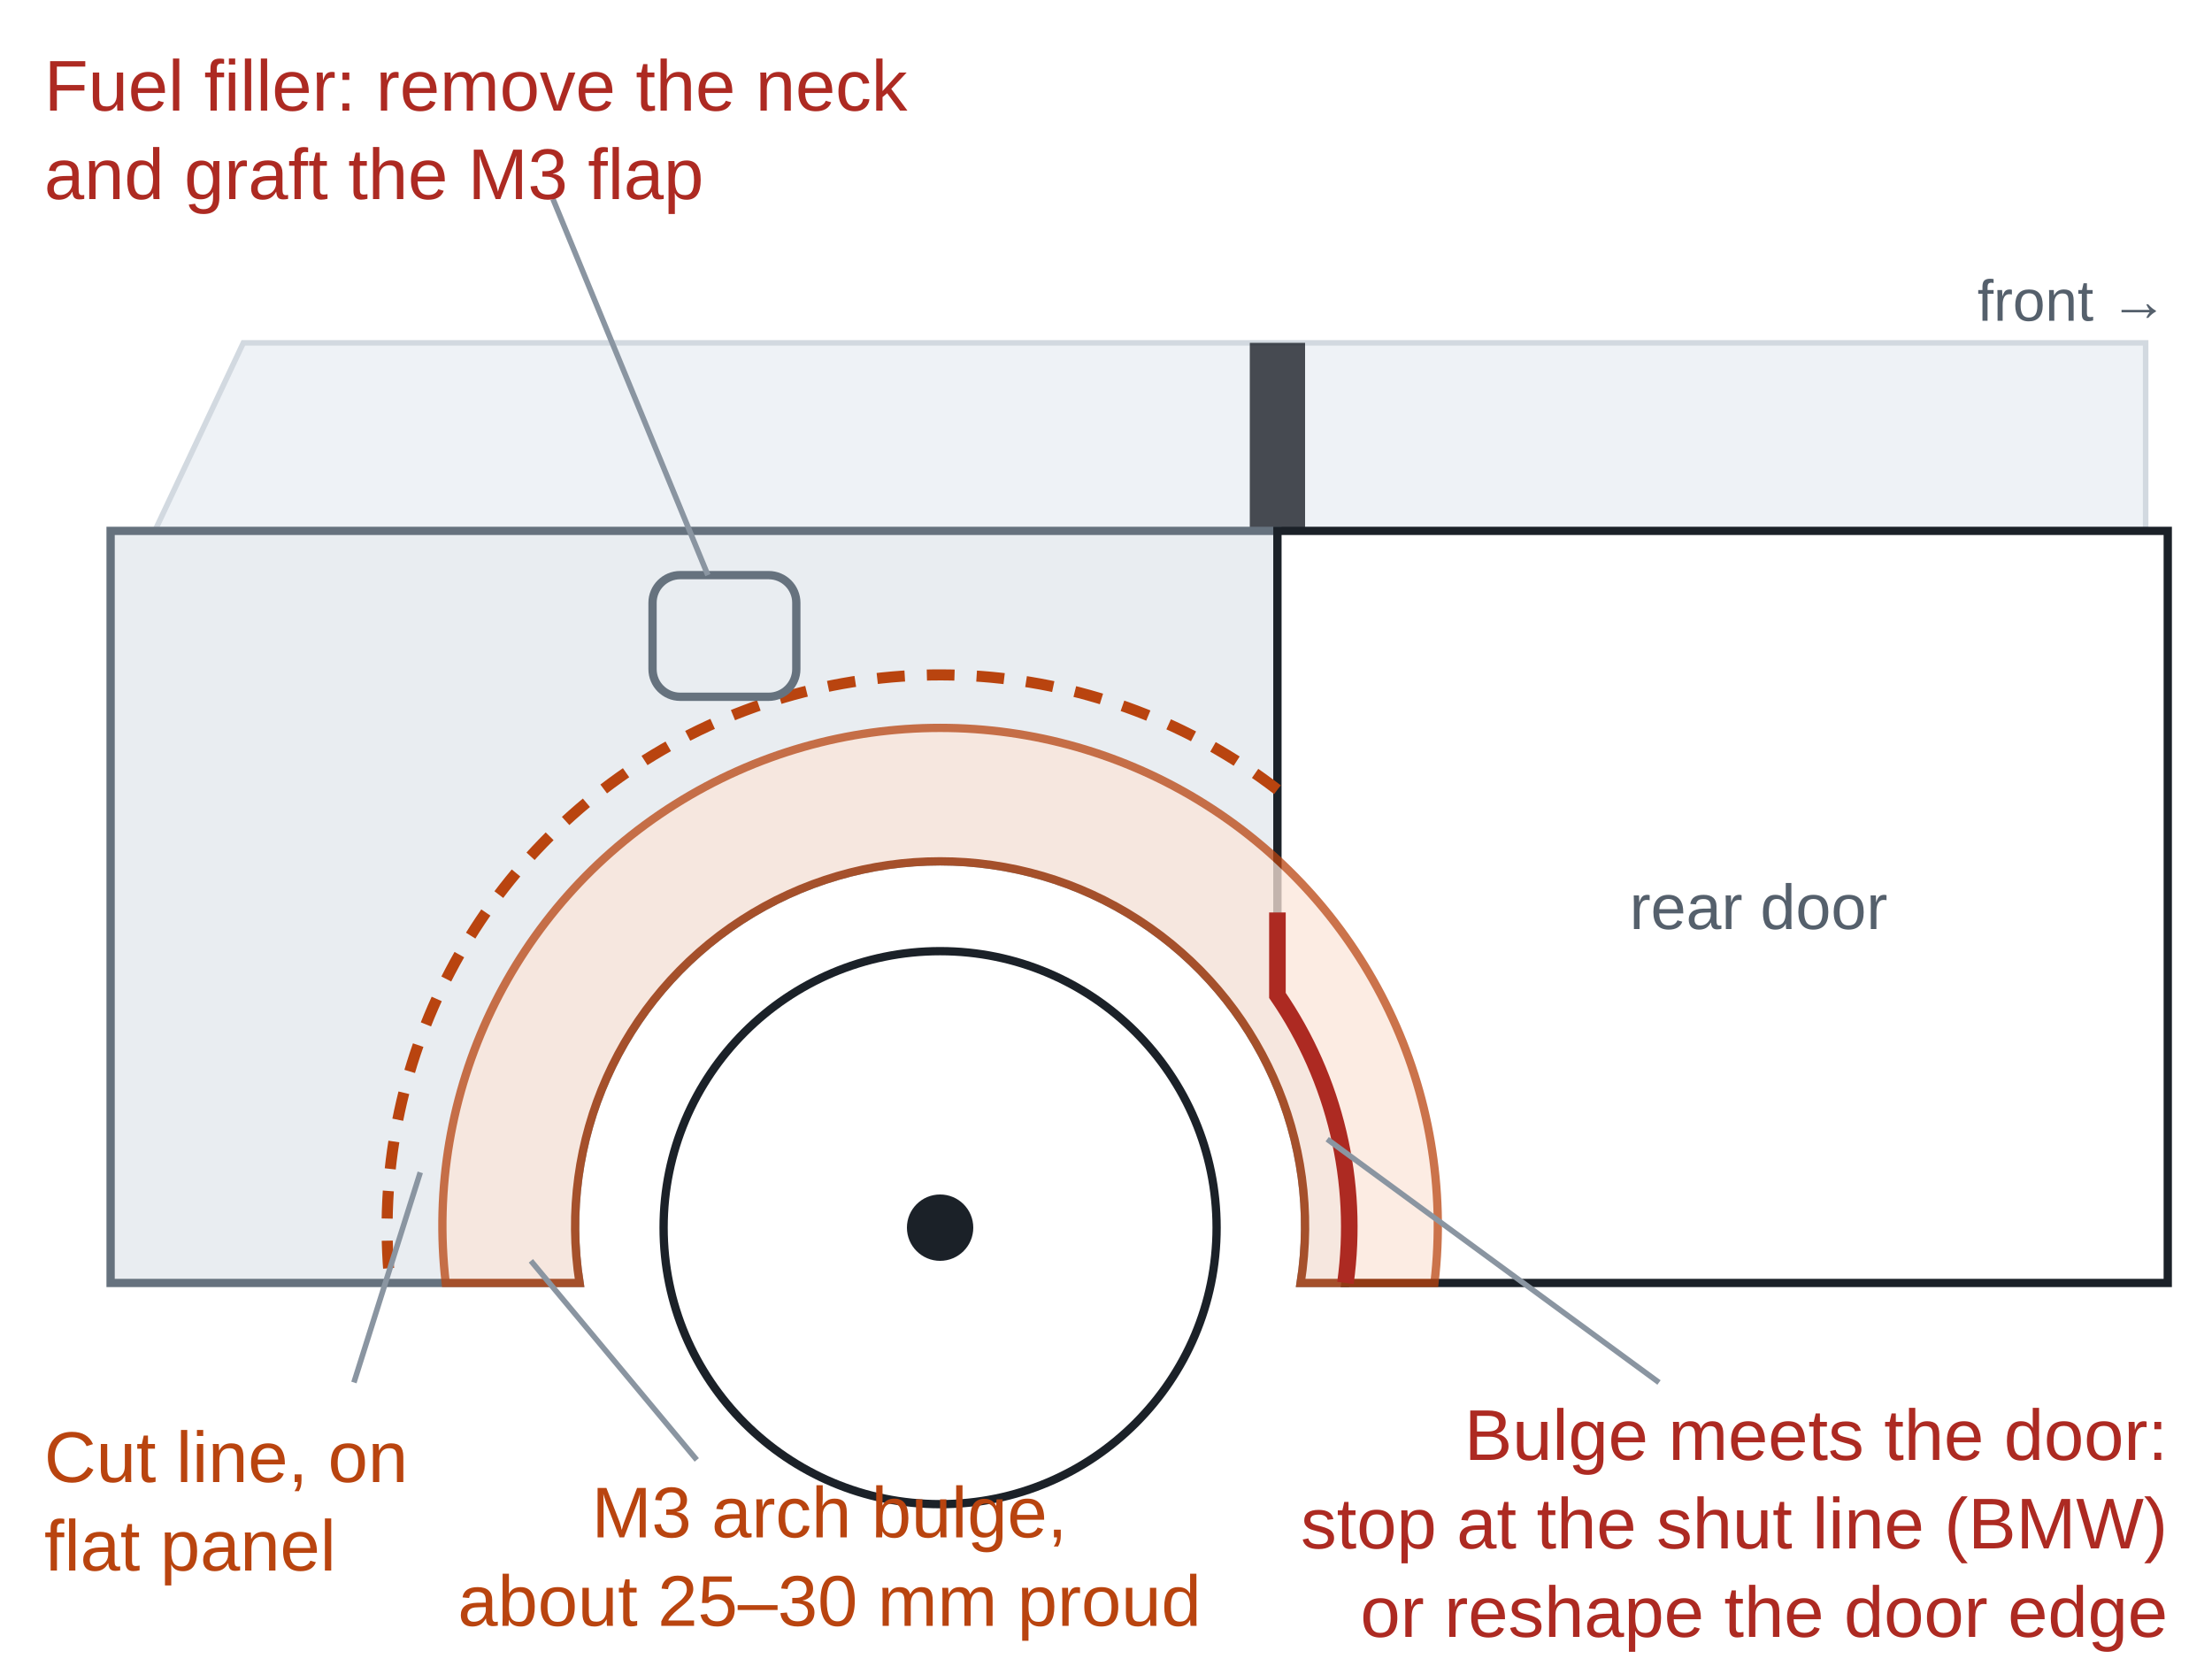
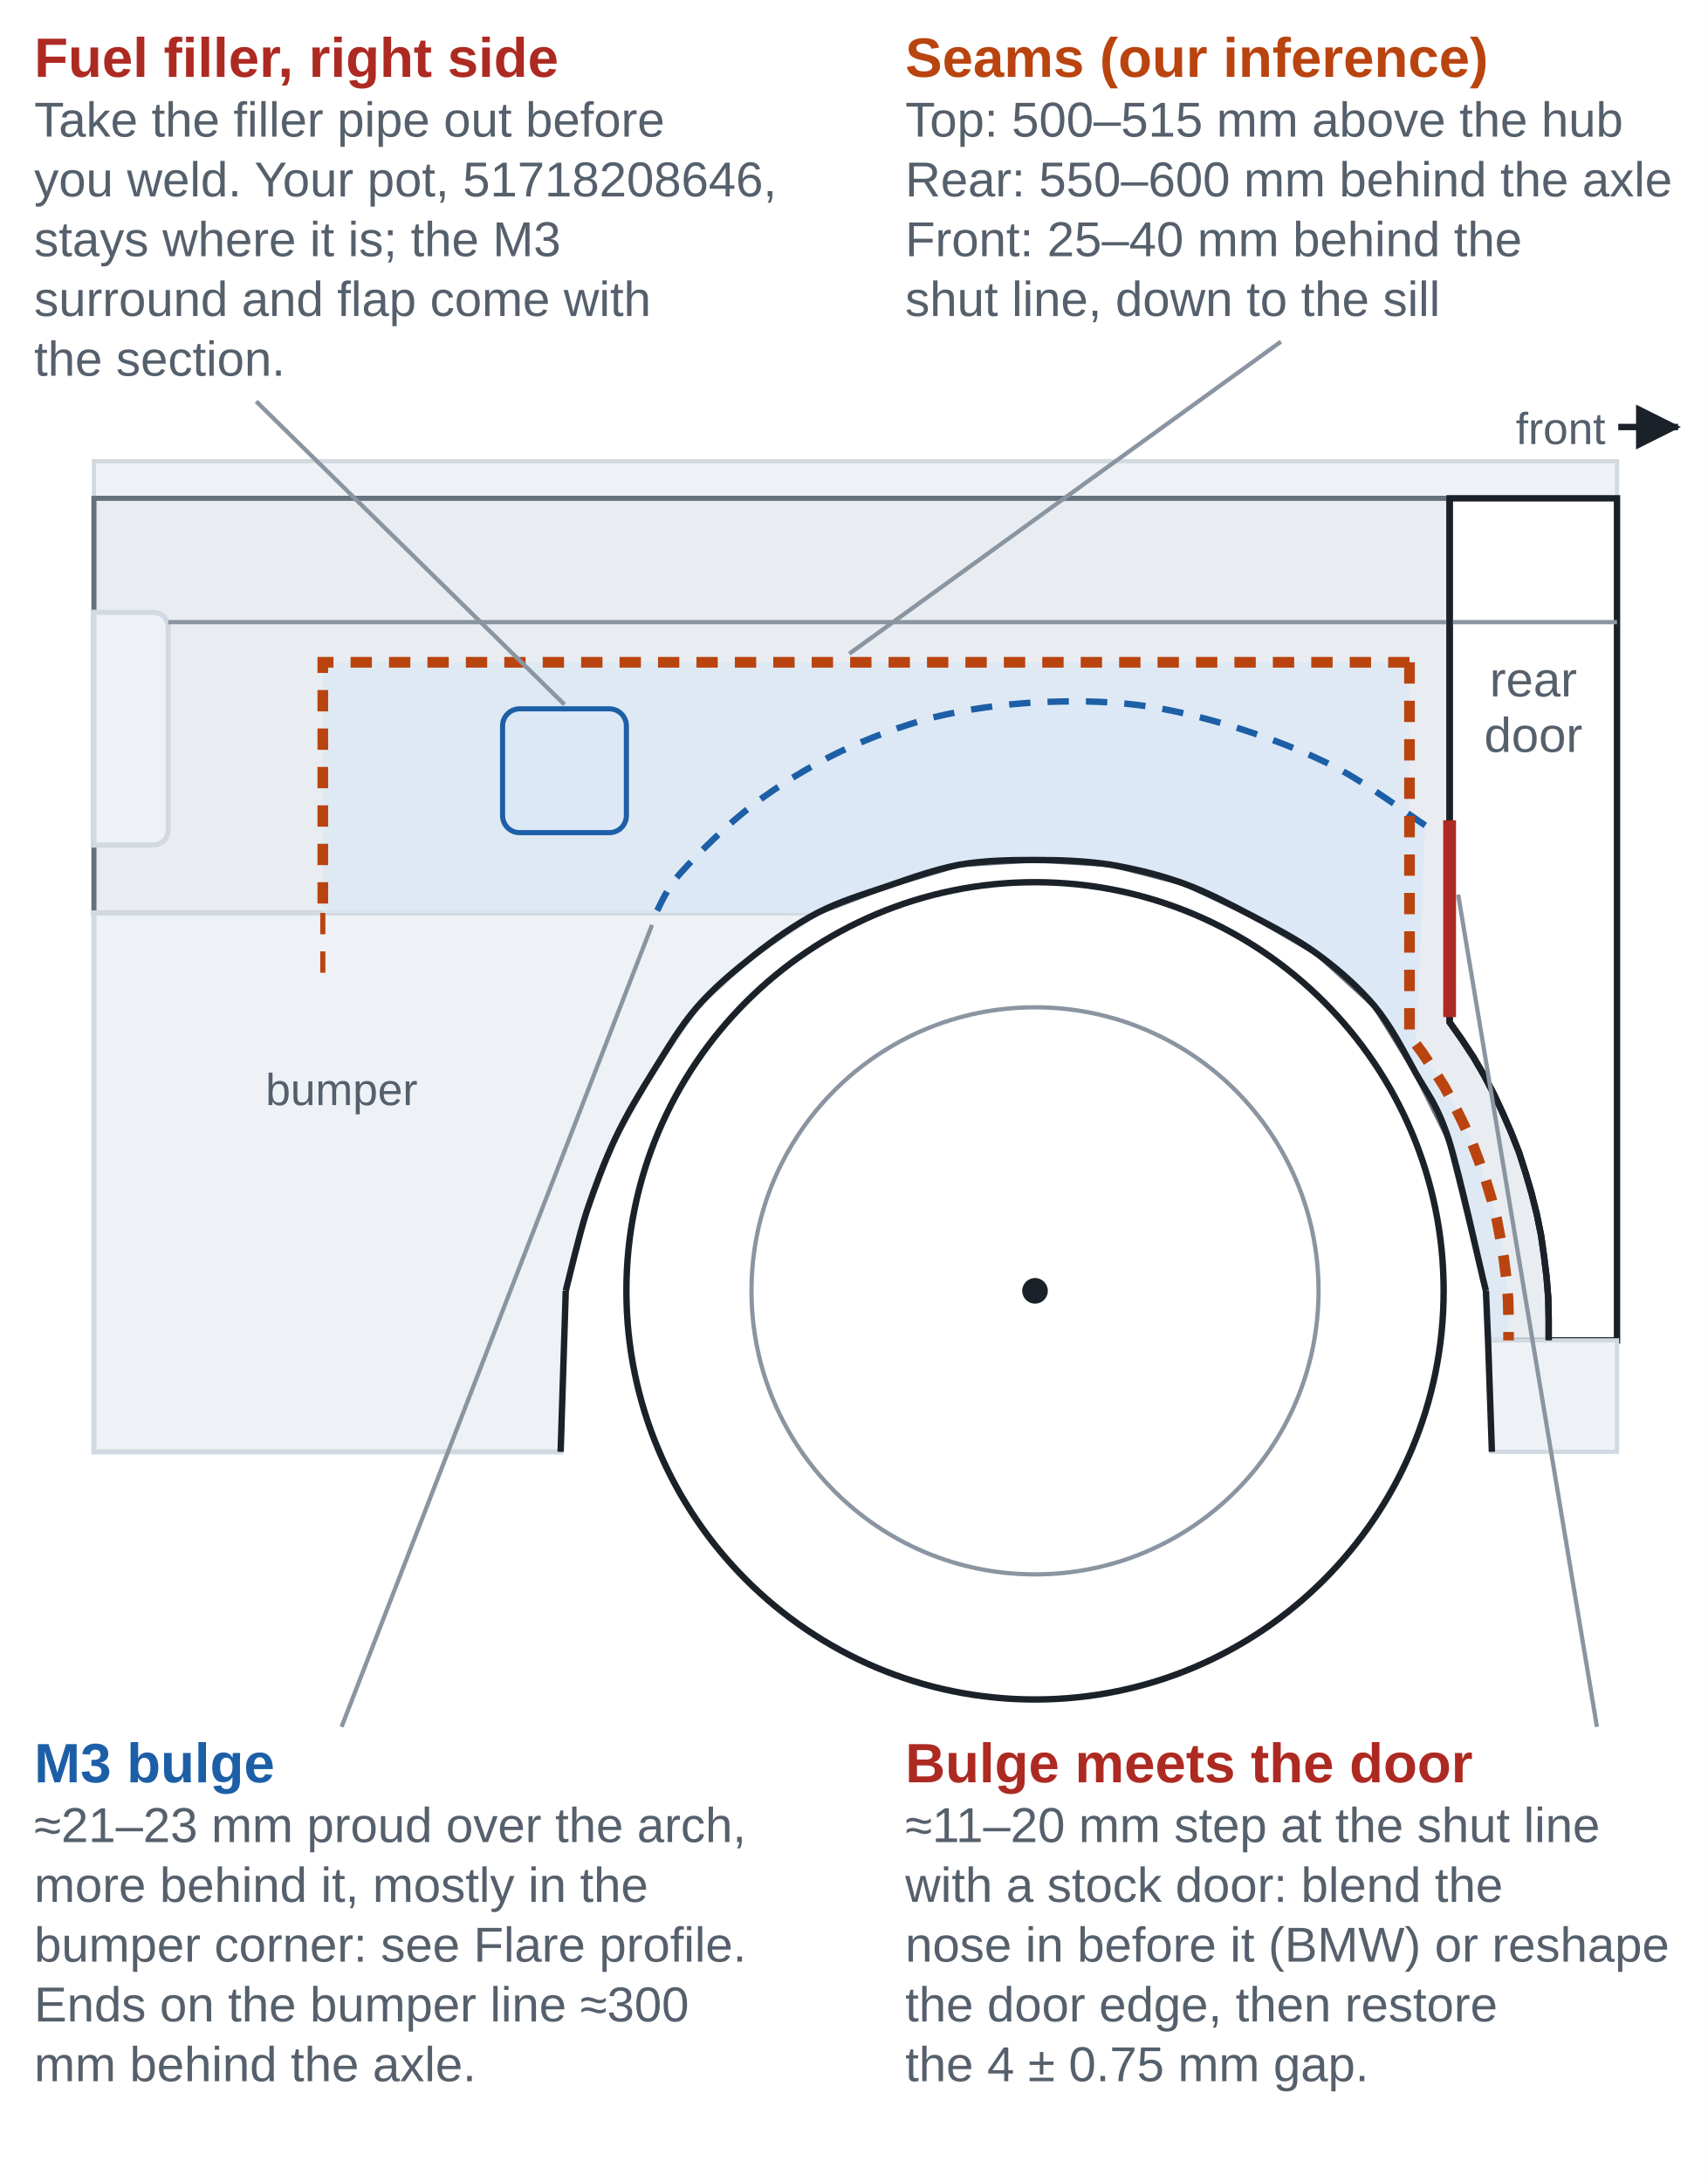
- <svg xmlns="http://www.w3.org/2000/svg" viewBox="0 0 400 300" role="img" aria-label="Right side view of the rear quarter and rear door. The rear door's lower trailing edge curves around the wheel arch. The M3 arch bulge reaches that shut line: BMW's prototype stops the flare there, while some builders reshape the door edge. The cut line runs on flat panel outside the bulge, close to the fuel filler door, whose M3 version is shaped to the M3 quarter." color="#1b2128">
+ <svg xmlns="http://www.w3.org/2000/svg" viewBox="0 0 400 511" role="img" aria-label="Right side view of the rear quarter and rear door, to scale from BMW drawings. The M3 section to graft is bounded by three seams, which are our inference from the drawings: a top seam 500 to 515 mm above the hub, just under the shoulder crease; a rear seam 550 to 600 mm behind the axle, ahead of the tail lamp and down to about 250 mm above the hub behind the bumper; and a front seam 25 to 40 mm behind the rear door's shut line, parallel to it, down to the sill flange. The M3 bulge inside it stands about 21 to 23 mm proud over the arch and more behind it, mostly in the bumper corner; its profile is in the Flare profile section. The bulge ends on the bumper line about 300 mm behind the axle. The rear door's trailing edge forms the front of the arch, and with a stock door the M3 surface stands about 11 to 20 mm proud at the shut line: blend the nose in before the shut line, as BMW did, or reshape the door edge, then restore BMW's 4 plus or minus 0.75 mm gap. On the right side, take the filler pipe out before welding; your filler pot stays where it is, and the M3 surround and flap come in with the section." color="#1b2128">
  <style>
svg{color:#1b2128;font-family:"IBM Plex Sans",Arial,Helvetica,sans-serif}
text{fill:currentColor}
.t{font-size:13px}.t-sm{font-size:11.5px;fill:#55606c}.t-xs{font-size:10.5px;fill:#55606c}
.t-b{font-weight:600}.t-h{font-size:13px;font-weight:700;letter-spacing:.08em}
.t-mono{font-family:"IBM Plex Mono",Menlo,monospace}
.ln{stroke:currentColor;fill:none;stroke-width:1.5}.ln-thin{stroke:#8a95a1;fill:none;stroke-width:1}.ln-faint{stroke:#d2d9e0;fill:none;stroke-width:1}
.dash{stroke-dasharray:5 4}.fill-fg{fill:currentColor}.fill-bg{fill:#fff}
.shape{fill:#fff;stroke:currentColor;stroke-width:1.5}.panel{fill:#eef2f6;stroke:#d2d9e0}
.donor{fill:#dce8f6;stroke:#1d5fa6}.new{fill:#dff0e6;stroke:#1f6e45}.fab{fill:#fbe5d9;stroke:#b9440f}.keep{fill:#e9edf1;stroke:#66727e}
.donor-s{stroke:#1d5fa6;fill:none}.new-s{stroke:#1f6e45;fill:none}.fab-s{stroke:#b9440f;fill:none}.keep-s{stroke:#66727e;fill:none}.crit-s{stroke:#ad2a22;fill:none}
.donor-t{fill:#1d5fa6}.new-t{fill:#1f6e45}.fab-t{fill:#b9440f}.crit-t{fill:#ad2a22}
.donor-f{fill:#1d5fa6}.new-f{fill:#1f6e45}.fab-f{fill:#b9440f}.crit-f{fill:#ad2a22}.keep-f{fill:#66727e}
.warn-f{fill:#fff3cf;stroke:#e0a800}
</style>
-   <rect class="bg" x="0" y="0" width="400" height="300" fill="#ffffff" />
-   <path class="panel" d="M28,96 L44,62 H388 V96 Z" />
-   <rect class="fill-fg" x="226" y="62" width="10" height="34" opacity="0.8" />
-   <text class="t-xs" x="392" y="58" text-anchor="end">front →</text>
-   <path class="keep" d="M20,96 H231 V180 A74,74 0 0 1 243.3,232 H235.2 A66,66 0 1 0 104.8,232 H20 Z" stroke-width="1.5" />
-   <path class="shape" d="M231,96 H392 V232 H243.3 A74,74 0 0 0 231,180 Z" />
-   <text class="t-sm" x="318" y="168" text-anchor="middle">rear door</text>
-   <path class="fab" d="M259.4,232 A90,90 0 1 0 80.6,232 H104.8 A66,66 0 1 1 235.2,232 Z" opacity="0.75" stroke-width="1.5" />
-   <path class="crit-s" d="M231,165 V180 A74,74 0 0 1 243.3,232" stroke-width="3" />
-   <path class="fab-s dash" d="M231,142.8 A100,100 0 0 0 70.5,232" stroke-width="2" />
-   <rect class="keep" x="118" y="104" width="26" height="22" rx="5" stroke-width="1.5" />
-   <circle class="ln" cx="170" cy="222" r="50" />
-   <circle class="fill-fg" cx="170" cy="222" r="6" />
-   <g class="ln-thin">
-     <path d="M100,36 L128,104" />
-     <path d="M64,250 L76,212" />
-     <path d="M126,264 L96,228" />
-     <path d="M300,250 L240,206" />
-   </g>
-   <text class="t crit-t" x="8" y="20">Fuel filler: remove the neck</text>
-   <text class="t crit-t" x="8" y="36">and graft the M3 flap</text>
-   <text class="t fab-t" x="8" y="268">Cut line, on</text>
-   <text class="t fab-t" x="8" y="284">flat panel</text>
-   <text class="t fab-t" x="150" y="278" text-anchor="middle">M3 arch bulge,</text>
-   <text class="t fab-t" x="150" y="294" text-anchor="middle">about 25–30 mm proud</text>
-   <text class="t crit-t" x="392" y="264" text-anchor="end">Bulge meets the door:</text>
-   <text class="t crit-t" x="392" y="280" text-anchor="end">stop at the shut line (BMW)</text>
-   <text class="t crit-t" x="392" y="296" text-anchor="end">or reshape the door edge</text>
+   <defs>
+     <marker id="ah" viewBox="0 0 8 8" refX="7.5" refY="4" markerWidth="7" markerHeight="7" orient="auto-start-reverse">
+       <path d="M0,0 L8,4 L0,8 Z" class="fill-fg" />
+     </marker>
+   </defs>
+   <rect class="bg" x="0" y="0" width="400" height="511" fill="#ffffff" />
+   <text class="t t-b crit-t" x="8" y="18">Fuel filler, right side</text>
+   <text class="t-sm" x="8" y="32">Take the filler pipe out before</text>
+   <text class="t-sm" x="8" y="46">you weld. Your pot, 51718208646,</text>
+   <text class="t-sm" x="8" y="60">stays where it is; the M3</text>
+   <text class="t-sm" x="8" y="74">surround and flap come with</text>
+   <text class="t-sm" x="8" y="88">the section.</text>
+   <text class="t t-b fab-t" x="212" y="18">Seams (our inference)</text>
+   <text class="t-sm" x="212" y="32">Top: 500–515 mm above the hub</text>
+   <text class="t-sm" x="212" y="46">Rear: 550–600 mm behind the axle</text>
+   <text class="t-sm" x="212" y="60">Front: 25–40 mm behind the</text>
+   <text class="t-sm" x="212" y="74">shut line, down to the sill</text>
+   <text class="t-xs" x="376" y="104" text-anchor="end">front</text>
+   <line class="ln" x1="379" y1="100" x2="393" y2="100" marker-end="url(#ah)" />
+   <rect class="panel" x="22" y="108" width="356.7" height="8.7" />
+   <path class="keep" d="M339.5,116.7 L22,116.7 L22,213.8 L191.4,213.8 L207.9,207.5 L224.7,202.5 L242.4,201.4 L260.1,202.5 L277.2,206.9 L293.1,214.4 L308.5,223.4 L321.9,235.6 L331.4,251 L339.3,266.9 L348,302.3 L348.5,313.9 L362.7,313.9 L362.7,313.9 L362.7,308.9 L362.6,304 L362.2,299 L361.6,294.1 L360.9,289.2 L359.9,284.3 L358.7,279.5 L357.3,274.7 L355.8,270 L354,265.4 L352,260.8 L349.9,256.3 L347.6,251.9 L345.1,247.6 L342.4,243.5 L339.5,239.4 Z" stroke-width="1.2" />
+   <path class="shape" d="M339.5,116.7 L378.7,116.7 L378.7,313.9 L362.7,313.9 L362.7,313.9 L362.7,308.9 L362.6,304 L362.2,299 L361.6,294.1 L360.9,289.2 L359.9,284.3 L358.7,279.5 L357.3,274.7 L355.8,270 L354,265.4 L352,260.8 L349.9,256.3 L347.6,251.9 L345.1,247.6 L342.4,243.5 L339.5,239.4 Z" stroke-width="1.2" />
+   <text class="t-sm" x="359.1" y="163.1" text-anchor="middle">rear</text>
+   <text class="t-sm" x="359.1" y="176.1" text-anchor="middle">door</text>
+   <path class="panel" d="M348.8,313.9 L378.7,313.9 L378.7,340 L349.4,340 Z" stroke-width="1" />
+   <path class="panel" d="M191.4,213.8 L22,213.8 L22,340 L131.3,340 L132.5,302.3 L137.4,283.7 L144.1,266.6 L153.1,250.7 L163.2,235.9 L176.6,223.7 L191.4,213.8 Z" stroke-width="1.2" />
+   <text class="t-xs" x="80" y="258.8" text-anchor="middle">bumper</text>
+   <path class="panel" d="M22.0,197.9 H35.4 Q39.4,197.9 39.4,193.9 V147.4 Q39.4,143.4 35.4,143.4 H22.0 Z" stroke-width="1.2" />
+   <line class="ln-thin" x1="39.4" y1="145.7" x2="378.7" y2="145.7" />
+   <path class="donor" d="M75.6,155.1 L75.6,213.8 L191.4,213.8 L207.9,207.5 L224.7,202.5 L242.4,201.4 L260.1,202.5 L277.2,206.9 L293.1,214.4 L308.5,223.4 L321.9,235.6 L331.4,251 L339.3,266.9 L348,302.3 L348.5,313.9 L353.3,313.9 L353.3,309.1 L353.2,304.3 L352.8,299.6 L352.2,294.8 L351.4,290.1 L350.5,285.4 L349.3,280.8 L347.9,276.2 L346.3,271.7 L344.6,267.2 L342.6,262.9 L340.5,258.6 L338.2,254.4 L335.6,250.3 L333,246.4 L330.1,242.5 L330.1,155.1 Z" stroke-width="0" opacity="0.75" />
+   <path class="donor" d="M333.8,193.3 C330.3,191 320.4,183.7 313.2,179.9 C305.9,176.1 298,173.1 290.2,170.6 C282.5,168.2 274.4,166.1 266.5,165.1 C258.5,164.1 250.4,164.1 242.4,164.5 C234.4,165 226.3,166.1 218.6,168 C211,170 203.6,172.8 196.6,176.1 C189.6,179.5 182.7,183.7 176.6,188.3 C170.4,193 163.6,199.8 159.8,204 C155.9,208.2 154.7,212 153.7,213.6 L191.4,213.8 C194.1,212.8 202.3,209.4 207.9,207.5 C213.4,205.6 219,203.6 224.7,202.5 C230.5,201.5 236.5,201.4 242.4,201.4 C248.3,201.4 254.3,201.6 260.1,202.5 C265.9,203.5 271.7,204.9 277.2,206.9 C282.7,208.9 287.9,211.7 293.1,214.4 C298.4,217.2 303.7,219.9 308.5,223.4 C313.3,226.9 318,231 321.9,235.6 C325.7,240.2 329.8,248.4 331.4,251 Z" stroke-width="0" />
+   <path class="donor-s dash" d="M333.8,193.3 C330.3,191 320.4,183.7 313.2,179.9 C305.9,176.1 298,173.1 290.2,170.6 C282.5,168.2 274.4,166.1 266.5,165.1 C258.5,164.1 250.4,164.1 242.4,164.5 C234.4,165 226.3,166.1 218.6,168 C211,170 203.6,172.8 196.6,176.1 C189.6,179.5 182.7,183.7 176.6,188.3 C170.4,193 163.6,199.8 159.8,204 C155.9,208.2 154.7,212 153.7,213.6" stroke-width="1.5" />
+   <rect class="donor" x="117.7" y="166" width="29" height="29" rx="4" stroke-width="1.2" />
+   <path class="ln" d="M348,302.3 C346.5,296.4 342,275.5 339.3,266.9 C336.5,258.4 334.3,256.2 331.4,251 C328.5,245.7 325.7,240.2 321.9,235.6 C318,231 313.3,226.9 308.5,223.4 C303.7,219.9 298.4,217.2 293.1,214.4 C287.9,211.7 282.7,208.9 277.2,206.9 C271.7,204.9 265.9,203.5 260.1,202.5 C254.3,201.6 248.3,201.4 242.4,201.4 C236.5,201.4 230.5,201.5 224.7,202.5 C219,203.6 213.4,205.6 207.9,207.5 C202.3,209.4 196.6,211.1 191.4,213.8 C186.1,216.6 181.3,220 176.6,223.7 C171.9,227.4 167.1,231.4 163.2,235.9 C159.3,240.4 156.3,245.6 153.1,250.7 C149.9,255.8 146.7,261.1 144.1,266.6 C141.5,272.1 139.4,277.8 137.4,283.7 C135.5,289.7 133.3,299.2 132.5,302.3" stroke-width="2" />
+   <path class="ln" d="M348,302.3 L348.5,313.9 L349.4,340" stroke-width="2" />
+   <path class="ln" d="M132.5,302.3 L131.3,340" stroke-width="2" />
+   <circle class="ln" cx="242.4" cy="302.3" r="95.7" stroke-width="1.5" />
+   <circle class="ln-thin" cx="242.4" cy="302.3" r="66.4" />
+   <circle class="fill-fg" cx="242.4" cy="302.3" r="3" />
+   <path class="fab-s dash" d="M330.1,155.1 L75.6,155.1 L75.6,213.8" stroke-width="2.5" />
+   <path class="fab-s dash" d="M75.6,213.8 L75.6,229.8" stroke-width="1.2" />
+   <path class="fab-s dash" d="M330.1,155.1 L330.1,242.5 L333,246.4 L335.6,250.3 L338.2,254.4 L340.5,258.6 L342.6,262.9 L344.6,267.2 L346.3,271.7 L347.9,276.2 L349.3,280.8 L350.5,285.4 L351.4,290.1 L352.2,294.8 L352.8,299.6 L353.2,304.3 L353.3,309.1 L353.3,313.9" stroke-width="2.5" />
+   <path class="ln" d="M339.5,116.7 L339.5,239.4 L342.4,243.5 L345.1,247.6 L347.6,251.9 L349.9,256.3 L352,260.8 L354,265.4 L355.8,270 L357.3,274.7 L358.7,279.5 L359.9,284.3 L360.9,289.2 L361.6,294.1 L362.2,299 L362.6,304 L362.7,308.9 L362.7,313.9" stroke-width="1.5" />
+   <path class="crit-s" d="M339.5,238.2 L339.5,192.1" stroke-width="3" />
+   <path class="ln-thin" d="M60,94 L132.2,165" />
+   <path class="ln-thin" d="M300,80 L198.9,153.1" />
+   <text class="t t-b donor-t" x="8" y="417.4">M3 bulge</text>
+   <text class="t-sm" x="8" y="431.4">≈21–23 mm proud over the arch,</text>
+   <text class="t-sm" x="8" y="445.4">more behind it, mostly in the</text>
+   <text class="t-sm" x="8" y="459.4">bumper corner: see Flare profile.</text>
+   <text class="t-sm" x="8" y="473.4">Ends on the bumper line ≈300</text>
+   <text class="t-sm" x="8" y="487.4">mm behind the axle.</text>
+   <path class="ln-thin" d="M80,404.4 L152.7,216.6" />
+   <text class="t t-b crit-t" x="212" y="417.4">Bulge meets the door</text>
+   <text class="t-sm" x="212" y="431.4">≈11–20 mm step at the shut line</text>
+   <text class="t-sm" x="212" y="445.4">with a stock door: blend the</text>
+   <text class="t-sm" x="212" y="459.4">nose in before it (BMW) or reshape</text>
+   <text class="t-sm" x="212" y="473.4">the door edge, then restore</text>
+   <text class="t-sm" x="212" y="487.4">the 4 ± 0.75 mm gap.</text>
+   <path class="ln-thin" d="M374,404.4 L341.5,209.5" />
</svg>
